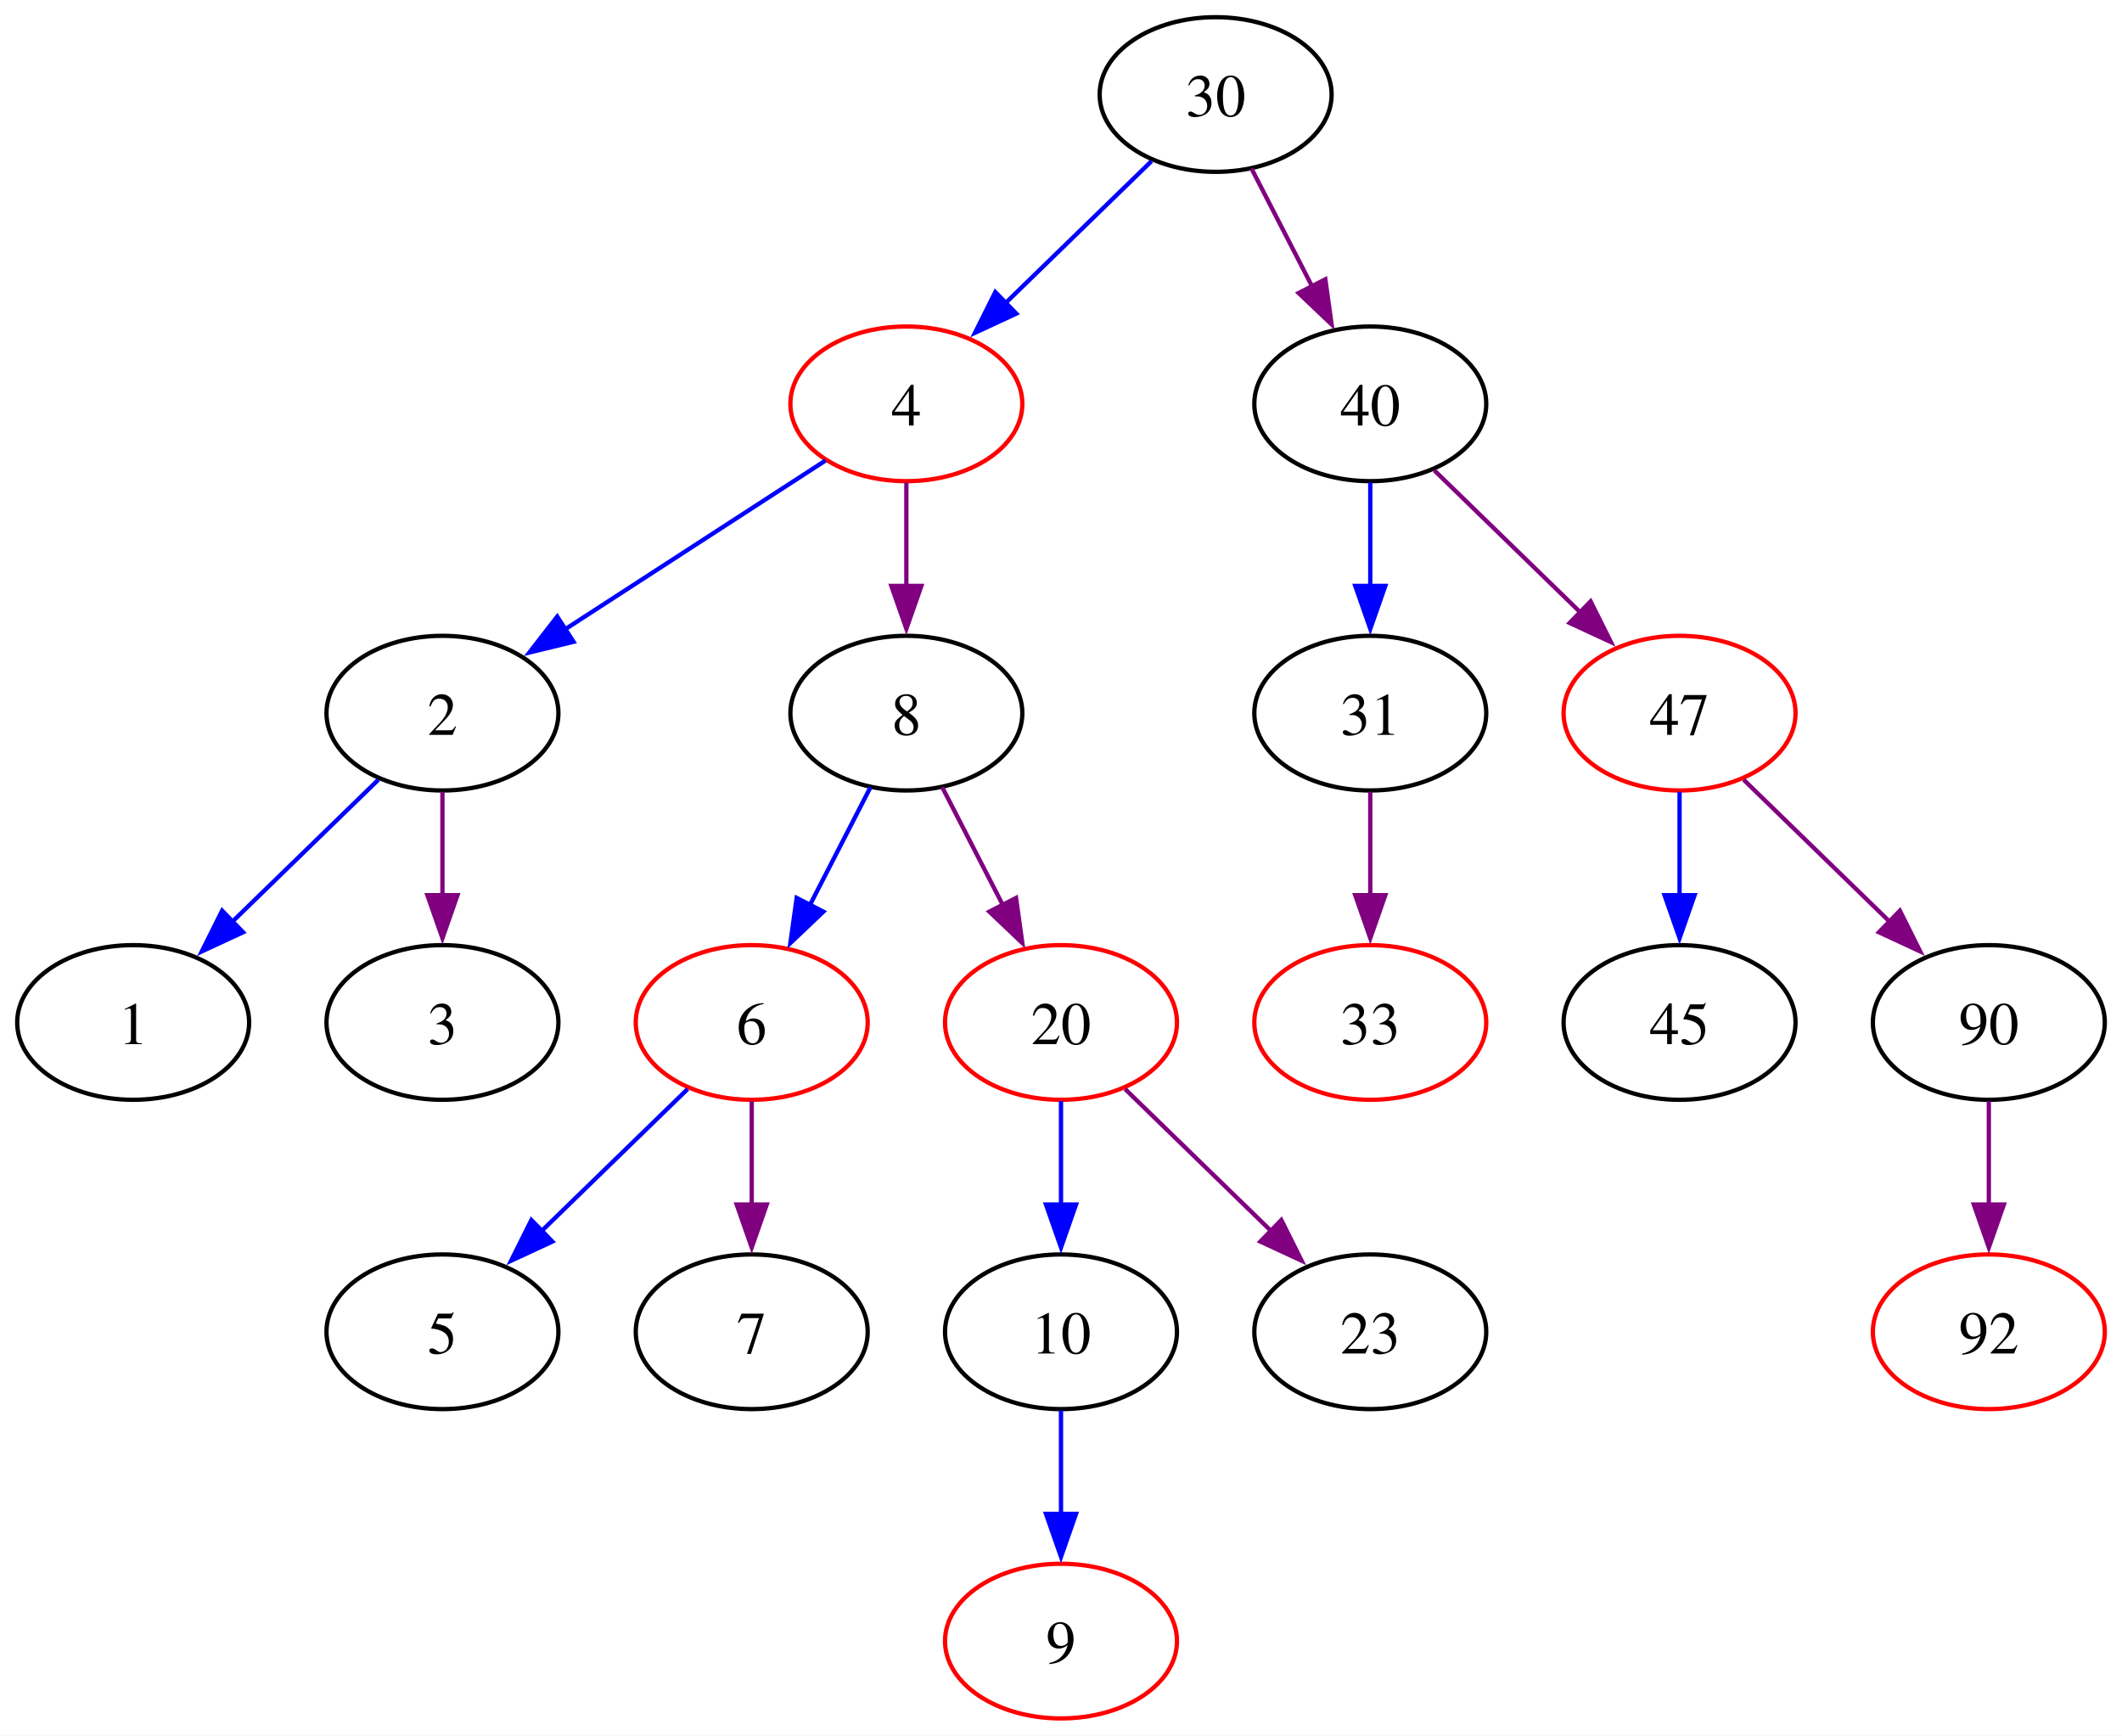
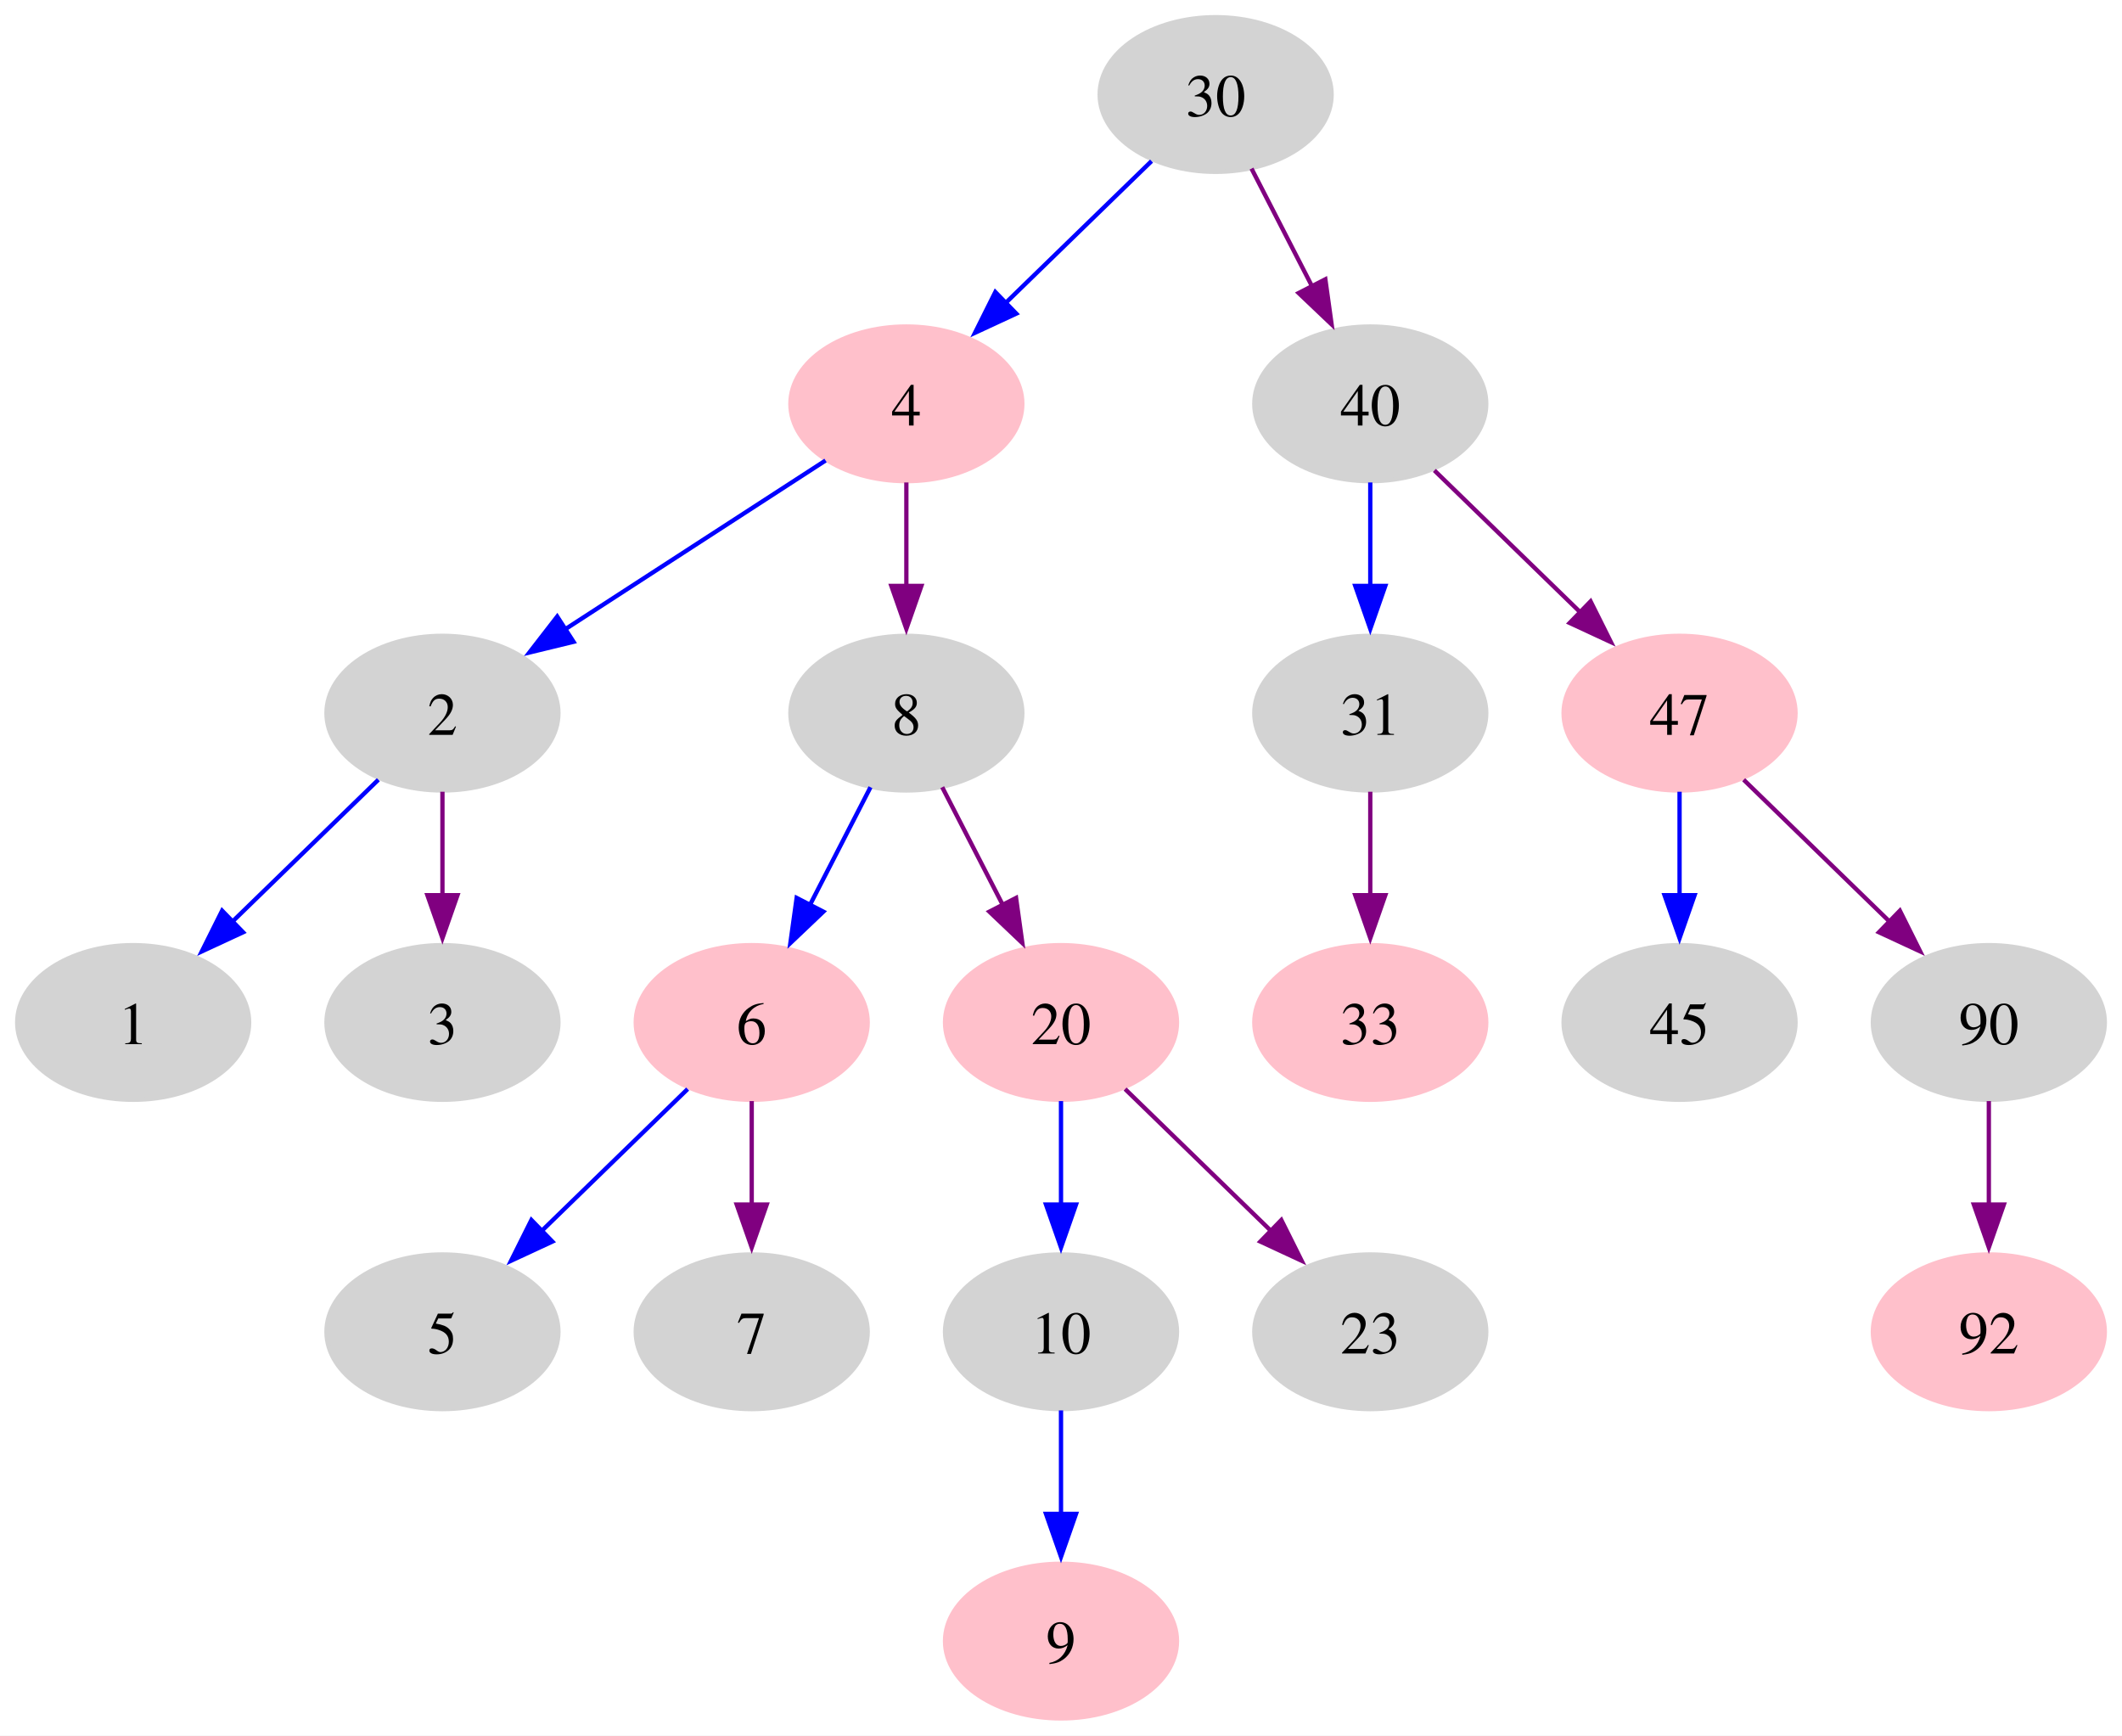
<svg xmlns="http://www.w3.org/2000/svg" width="494pt" height="404pt" viewBox="0.00 0.00 494.00 404.00">
  <g id="graph0" class="graph" transform="scale(1 1) rotate(0) translate(4 400)">
    <polygon fill="white" stroke="none" points="-4,4 -4,-400 490,-400 490,4 -4,4" />
    <g id="node1" class="node">
-       <ellipse fill="none" stroke="black" cx="279" cy="-378" rx="27" ry="18" />
+       <ellipse fill="lightgray" stroke="lightgray" cx="279" cy="-378" rx="27" ry="18" />
      <text text-anchor="middle" x="279" y="-372.95" font-family="Times,serif" font-size="14.00">30</text>
    </g>
    <g id="node2" class="node">
-       <ellipse fill="none" stroke="red" cx="207" cy="-306" rx="27" ry="18" />
+       <ellipse fill="pink" stroke="pink" cx="207" cy="-306" rx="27" ry="18" />
      <text text-anchor="middle" x="207" y="-300.95" font-family="Times,serif" font-size="14.00">4</text>
    </g>
    <g id="edge1" class="edge">
      <path fill="none" stroke="blue" d="M264.08,-362.5C254.23,-352.92 241.14,-340.19 229.97,-329.34" />
      <polygon fill="blue" stroke="blue" points="232.59,-327 222.98,-322.54 227.71,-332.02 232.59,-327" />
    </g>
    <g id="node14" class="node">
-       <ellipse fill="none" stroke="black" cx="315" cy="-306" rx="27" ry="18" />
+       <ellipse fill="lightgray" stroke="lightgray" cx="315" cy="-306" rx="27" ry="18" />
      <text text-anchor="middle" x="315" y="-300.95" font-family="Times,serif" font-size="14.00">40</text>
    </g>
    <g id="edge13" class="edge">
      <path fill="none" stroke="purple" d="M287.35,-360.76C291.58,-352.55 296.81,-342.37 301.58,-333.09" />
      <polygon fill="purple" stroke="purple" points="304.54,-334.99 306,-324.49 298.32,-331.79 304.54,-334.99" />
    </g>
    <g id="node3" class="node">
-       <ellipse fill="none" stroke="black" cx="99" cy="-234" rx="27" ry="18" />
+       <ellipse fill="lightgray" stroke="lightgray" cx="99" cy="-234" rx="27" ry="18" />
      <text text-anchor="middle" x="99" y="-228.95" font-family="Times,serif" font-size="14.00">2</text>
    </g>
    <g id="edge2" class="edge">
      <path fill="none" stroke="blue" d="M188.19,-292.81C171.41,-281.93 146.61,-265.86 127.41,-253.42" />
      <polygon fill="blue" stroke="blue" points="129.52,-250.61 119.23,-248.11 125.72,-256.49 129.52,-250.61" />
    </g>
    <g id="node6" class="node">
-       <ellipse fill="none" stroke="black" cx="207" cy="-234" rx="27" ry="18" />
+       <ellipse fill="lightgray" stroke="lightgray" cx="207" cy="-234" rx="27" ry="18" />
      <text text-anchor="middle" x="207" y="-228.95" font-family="Times,serif" font-size="14.00">8</text>
    </g>
    <g id="edge5" class="edge">
      <path fill="none" stroke="purple" d="M207,-287.7C207,-280.41 207,-271.73 207,-263.54" />
      <polygon fill="purple" stroke="purple" points="210.5,-263.62 207,-253.62 203.5,-263.62 210.5,-263.62" />
    </g>
    <g id="node4" class="node">
-       <ellipse fill="none" stroke="black" cx="27" cy="-162" rx="27" ry="18" />
+       <ellipse fill="lightgray" stroke="lightgray" cx="27" cy="-162" rx="27" ry="18" />
      <text text-anchor="middle" x="27" y="-156.95" font-family="Times,serif" font-size="14.00">1</text>
    </g>
    <g id="edge3" class="edge">
      <path fill="none" stroke="blue" d="M84.08,-218.5C74.23,-208.92 61.14,-196.19 49.97,-185.34" />
      <polygon fill="blue" stroke="blue" points="52.59,-183 42.98,-178.54 47.71,-188.02 52.59,-183" />
    </g>
    <g id="node5" class="node">
-       <ellipse fill="none" stroke="black" cx="99" cy="-162" rx="27" ry="18" />
+       <ellipse fill="lightgray" stroke="lightgray" cx="99" cy="-162" rx="27" ry="18" />
      <text text-anchor="middle" x="99" y="-156.95" font-family="Times,serif" font-size="14.00">3</text>
    </g>
    <g id="edge4" class="edge">
      <path fill="none" stroke="purple" d="M99,-215.7C99,-208.41 99,-199.73 99,-191.54" />
      <polygon fill="purple" stroke="purple" points="102.5,-191.62 99,-181.62 95.5,-191.62 102.5,-191.62" />
    </g>
    <g id="node7" class="node">
-       <ellipse fill="none" stroke="red" cx="171" cy="-162" rx="27" ry="18" />
+       <ellipse fill="pink" stroke="pink" cx="171" cy="-162" rx="27" ry="18" />
      <text text-anchor="middle" x="171" y="-156.95" font-family="Times,serif" font-size="14.00">6</text>
    </g>
    <g id="edge6" class="edge">
      <path fill="none" stroke="blue" d="M198.65,-216.76C194.42,-208.55 189.19,-198.37 184.42,-189.09" />
      <polygon fill="blue" stroke="blue" points="187.68,-187.79 180,-180.49 181.46,-190.99 187.68,-187.79" />
    </g>
    <g id="node10" class="node">
-       <ellipse fill="none" stroke="red" cx="243" cy="-162" rx="27" ry="18" />
+       <ellipse fill="pink" stroke="pink" cx="243" cy="-162" rx="27" ry="18" />
      <text text-anchor="middle" x="243" y="-156.95" font-family="Times,serif" font-size="14.00">20</text>
    </g>
    <g id="edge9" class="edge">
      <path fill="none" stroke="purple" d="M215.35,-216.76C219.58,-208.55 224.81,-198.37 229.58,-189.09" />
      <polygon fill="purple" stroke="purple" points="232.54,-190.99 234,-180.49 226.32,-187.79 232.54,-190.99" />
    </g>
    <g id="node8" class="node">
-       <ellipse fill="none" stroke="black" cx="99" cy="-90" rx="27" ry="18" />
+       <ellipse fill="lightgray" stroke="lightgray" cx="99" cy="-90" rx="27" ry="18" />
      <text text-anchor="middle" x="99" y="-84.95" font-family="Times,serif" font-size="14.00">5</text>
    </g>
    <g id="edge7" class="edge">
      <path fill="none" stroke="blue" d="M156.08,-146.5C146.23,-136.92 133.14,-124.19 121.97,-113.34" />
      <polygon fill="blue" stroke="blue" points="124.59,-111 114.98,-106.54 119.71,-116.02 124.59,-111" />
    </g>
    <g id="node9" class="node">
-       <ellipse fill="none" stroke="black" cx="171" cy="-90" rx="27" ry="18" />
+       <ellipse fill="lightgray" stroke="lightgray" cx="171" cy="-90" rx="27" ry="18" />
      <text text-anchor="middle" x="171" y="-84.95" font-family="Times,serif" font-size="14.00">7</text>
    </g>
    <g id="edge8" class="edge">
      <path fill="none" stroke="purple" d="M171,-143.7C171,-136.41 171,-127.73 171,-119.54" />
      <polygon fill="purple" stroke="purple" points="174.5,-119.62 171,-109.62 167.5,-119.62 174.5,-119.62" />
    </g>
    <g id="node11" class="node">
-       <ellipse fill="none" stroke="black" cx="243" cy="-90" rx="27" ry="18" />
+       <ellipse fill="lightgray" stroke="lightgray" cx="243" cy="-90" rx="27" ry="18" />
      <text text-anchor="middle" x="243" y="-84.95" font-family="Times,serif" font-size="14.00">10</text>
    </g>
    <g id="edge10" class="edge">
      <path fill="none" stroke="blue" d="M243,-143.7C243,-136.41 243,-127.73 243,-119.54" />
      <polygon fill="blue" stroke="blue" points="246.5,-119.62 243,-109.62 239.5,-119.62 246.5,-119.62" />
    </g>
    <g id="node13" class="node">
-       <ellipse fill="none" stroke="black" cx="315" cy="-90" rx="27" ry="18" />
+       <ellipse fill="lightgray" stroke="lightgray" cx="315" cy="-90" rx="27" ry="18" />
      <text text-anchor="middle" x="315" y="-84.95" font-family="Times,serif" font-size="14.00">23</text>
    </g>
    <g id="edge12" class="edge">
      <path fill="none" stroke="purple" d="M257.92,-146.5C267.77,-136.92 280.86,-124.19 292.03,-113.34" />
      <polygon fill="purple" stroke="purple" points="294.29,-116.02 299.02,-106.54 289.41,-111 294.29,-116.02" />
    </g>
    <g id="node12" class="node">
-       <ellipse fill="none" stroke="red" cx="243" cy="-18" rx="27" ry="18" />
+       <ellipse fill="pink" stroke="pink" cx="243" cy="-18" rx="27" ry="18" />
      <text text-anchor="middle" x="243" y="-12.95" font-family="Times,serif" font-size="14.00">9</text>
    </g>
    <g id="edge11" class="edge">
      <path fill="none" stroke="blue" d="M243,-71.7C243,-64.41 243,-55.73 243,-47.54" />
      <polygon fill="blue" stroke="blue" points="246.5,-47.62 243,-37.62 239.5,-47.62 246.5,-47.62" />
    </g>
    <g id="node15" class="node">
-       <ellipse fill="none" stroke="black" cx="315" cy="-234" rx="27" ry="18" />
+       <ellipse fill="lightgray" stroke="lightgray" cx="315" cy="-234" rx="27" ry="18" />
      <text text-anchor="middle" x="315" y="-228.95" font-family="Times,serif" font-size="14.00">31</text>
    </g>
    <g id="edge14" class="edge">
      <path fill="none" stroke="blue" d="M315,-287.7C315,-280.41 315,-271.73 315,-263.54" />
      <polygon fill="blue" stroke="blue" points="318.5,-263.62 315,-253.62 311.5,-263.62 318.5,-263.62" />
    </g>
    <g id="node17" class="node">
-       <ellipse fill="none" stroke="red" cx="387" cy="-234" rx="27" ry="18" />
+       <ellipse fill="pink" stroke="pink" cx="387" cy="-234" rx="27" ry="18" />
      <text text-anchor="middle" x="387" y="-228.95" font-family="Times,serif" font-size="14.00">47</text>
    </g>
    <g id="edge16" class="edge">
      <path fill="none" stroke="purple" d="M329.92,-290.5C339.77,-280.92 352.86,-268.19 364.03,-257.34" />
      <polygon fill="purple" stroke="purple" points="366.29,-260.02 371.02,-250.54 361.41,-255 366.29,-260.02" />
    </g>
    <g id="node16" class="node">
-       <ellipse fill="none" stroke="red" cx="315" cy="-162" rx="27" ry="18" />
+       <ellipse fill="pink" stroke="pink" cx="315" cy="-162" rx="27" ry="18" />
      <text text-anchor="middle" x="315" y="-156.95" font-family="Times,serif" font-size="14.00">33</text>
    </g>
    <g id="edge15" class="edge">
      <path fill="none" stroke="purple" d="M315,-215.7C315,-208.41 315,-199.73 315,-191.54" />
      <polygon fill="purple" stroke="purple" points="318.5,-191.62 315,-181.62 311.5,-191.62 318.5,-191.62" />
    </g>
    <g id="node18" class="node">
-       <ellipse fill="none" stroke="black" cx="387" cy="-162" rx="27" ry="18" />
+       <ellipse fill="lightgray" stroke="lightgray" cx="387" cy="-162" rx="27" ry="18" />
      <text text-anchor="middle" x="387" y="-156.95" font-family="Times,serif" font-size="14.00">45</text>
    </g>
    <g id="edge17" class="edge">
      <path fill="none" stroke="blue" d="M387,-215.7C387,-208.41 387,-199.73 387,-191.54" />
      <polygon fill="blue" stroke="blue" points="390.5,-191.62 387,-181.62 383.5,-191.62 390.5,-191.62" />
    </g>
    <g id="node19" class="node">
-       <ellipse fill="none" stroke="black" cx="459" cy="-162" rx="27" ry="18" />
+       <ellipse fill="lightgray" stroke="lightgray" cx="459" cy="-162" rx="27" ry="18" />
      <text text-anchor="middle" x="459" y="-156.95" font-family="Times,serif" font-size="14.00">90</text>
    </g>
    <g id="edge18" class="edge">
      <path fill="none" stroke="purple" d="M401.92,-218.5C411.77,-208.92 424.86,-196.19 436.03,-185.34" />
      <polygon fill="purple" stroke="purple" points="438.29,-188.02 443.02,-178.54 433.41,-183 438.29,-188.02" />
    </g>
    <g id="node20" class="node">
-       <ellipse fill="none" stroke="red" cx="459" cy="-90" rx="27" ry="18" />
+       <ellipse fill="pink" stroke="pink" cx="459" cy="-90" rx="27" ry="18" />
      <text text-anchor="middle" x="459" y="-84.95" font-family="Times,serif" font-size="14.00">92</text>
    </g>
    <g id="edge19" class="edge">
      <path fill="none" stroke="purple" d="M459,-143.7C459,-136.41 459,-127.73 459,-119.54" />
      <polygon fill="purple" stroke="purple" points="462.5,-119.62 459,-109.62 455.5,-119.62 462.5,-119.62" />
    </g>
  </g>
</svg>
